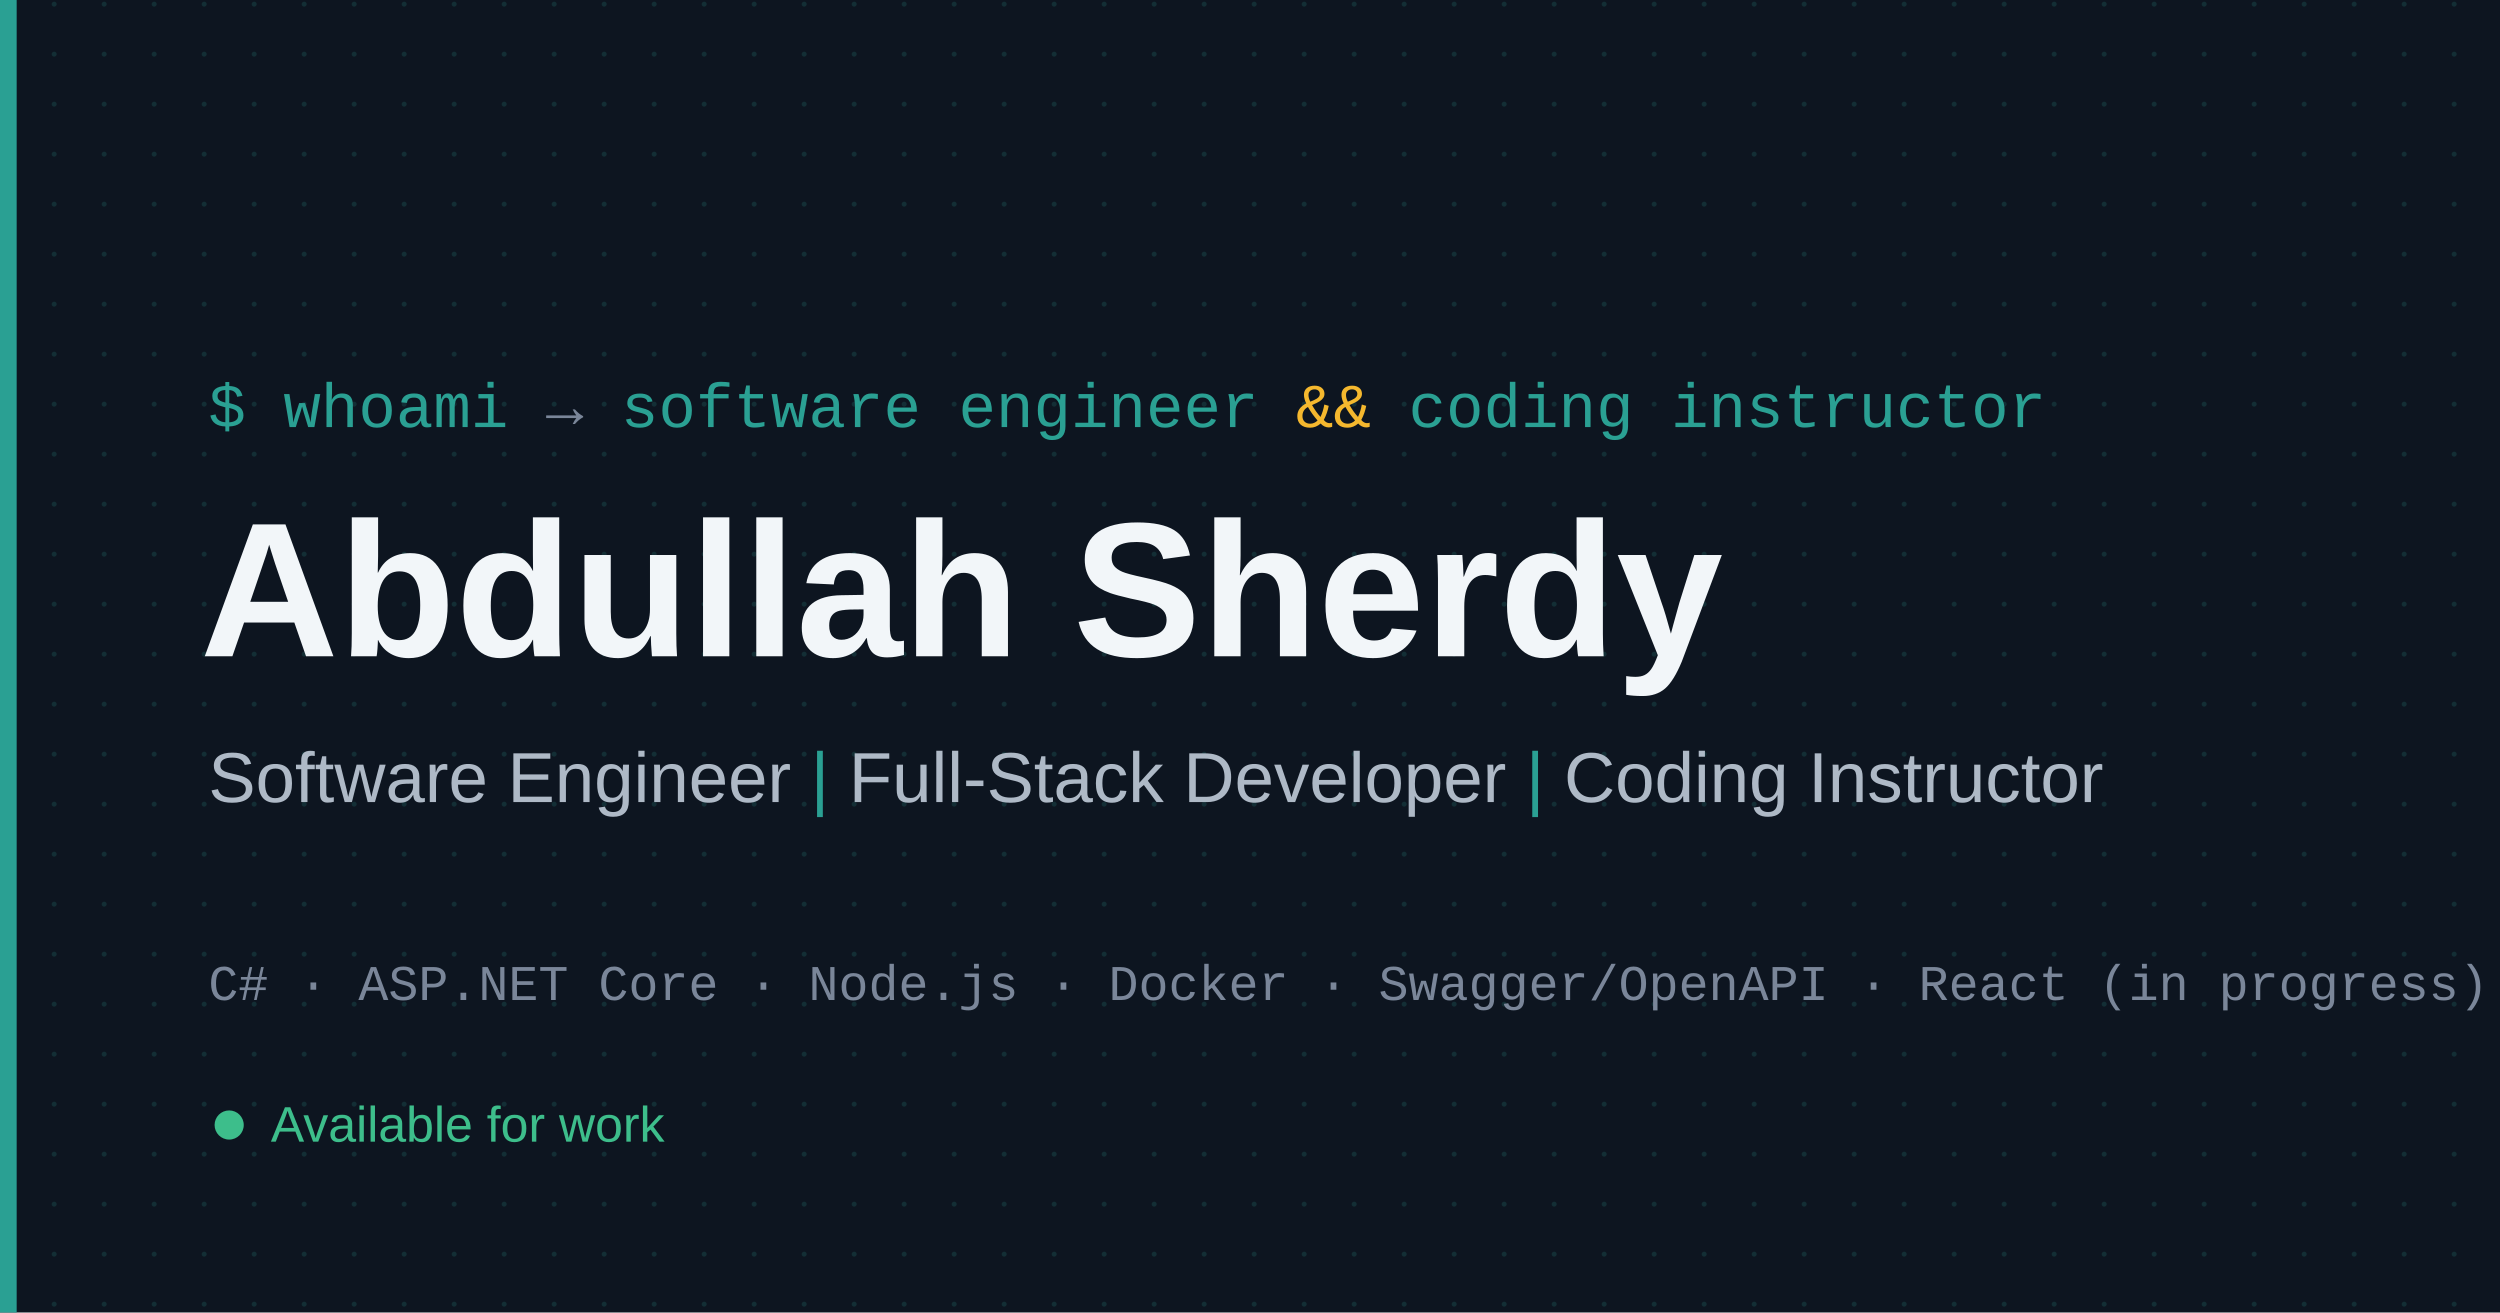
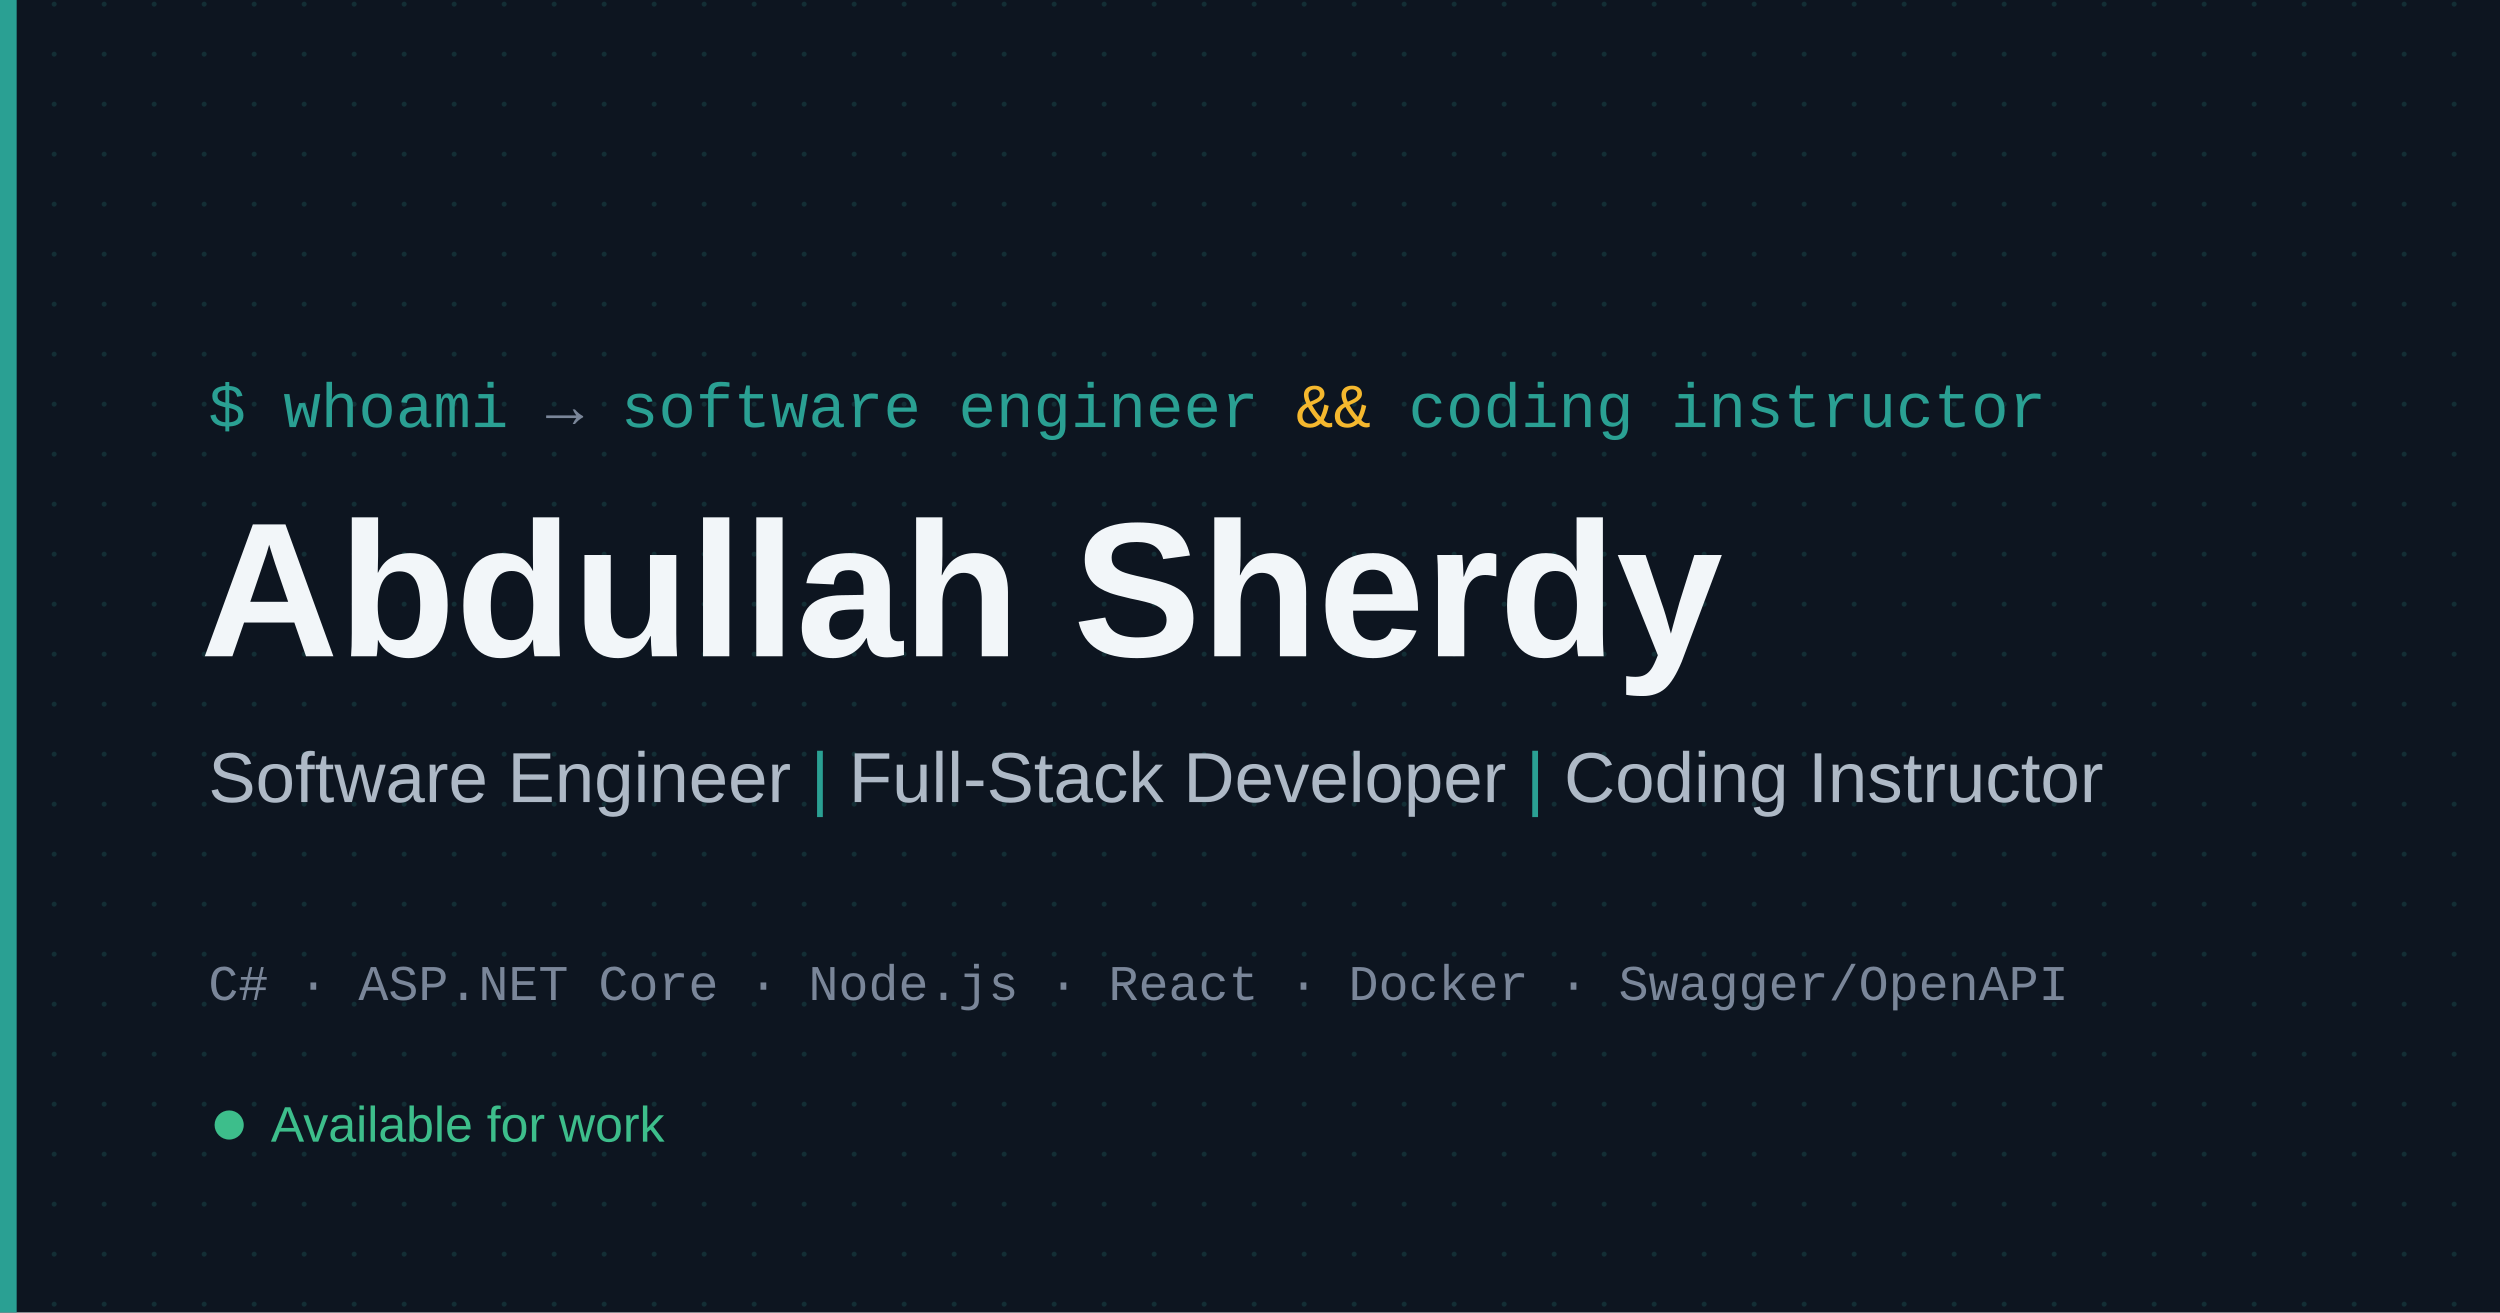
<svg xmlns="http://www.w3.org/2000/svg" width="1200" height="630" viewBox="0 0 1200 630">
  <defs>
    <pattern id="dots" x="0" y="0" width="24" height="24" patternUnits="userSpaceOnUse">
      <circle cx="2" cy="2" r="1.2" fill="#2AA093" opacity="0.18" />
    </pattern>
  </defs>
  <rect width="1200" height="630" fill="#0D1520" />
  <rect width="1200" height="630" fill="url(#dots)" />
  <rect x="0" y="0" width="8" height="630" fill="#2AA093" />
  <text x="100" y="205" font-family="Consolas, 'Courier New', monospace" font-size="30" fill="#2AA093">$ whoami <tspan fill="#7A8699">→</tspan> software engineer <tspan fill="#F5B82E">&amp;&amp;</tspan> coding instructor</text>
  <text x="96" y="315" font-family="Arial, Helvetica, sans-serif" font-size="92" font-weight="700" fill="#F2F6F9">Abdullah Sherdy</text>
  <text x="100" y="385" font-family="Arial, Helvetica, sans-serif" font-size="34" fill="#AEB9C6">Software Engineer <tspan fill="#2AA093">|</tspan> Full-Stack Developer <tspan fill="#2AA093">|</tspan> Coding Instructor</text>
-   <text x="100" y="480" font-family="Consolas, 'Courier New', monospace" font-size="24" fill="#7A8699">C#  ·  ASP.NET Core  ·  Node.js  ·  Docker  ·  Swagger/OpenAPI  ·  React (in progress)</text>
+   <text x="100" y="480" font-family="Consolas, 'Courier New', monospace" font-size="24" fill="#7A8699">C#  ·  ASP.NET Core  ·  Node.js  ·  React  ·  Docker  ·  Swagger/OpenAPI</text>
  <circle cx="110" cy="540" r="7" fill="#3DBE8B" />
  <text x="130" y="548" font-family="Arial, Helvetica, sans-serif" font-size="24" fill="#3DBE8B">Available for work</text>
</svg>
